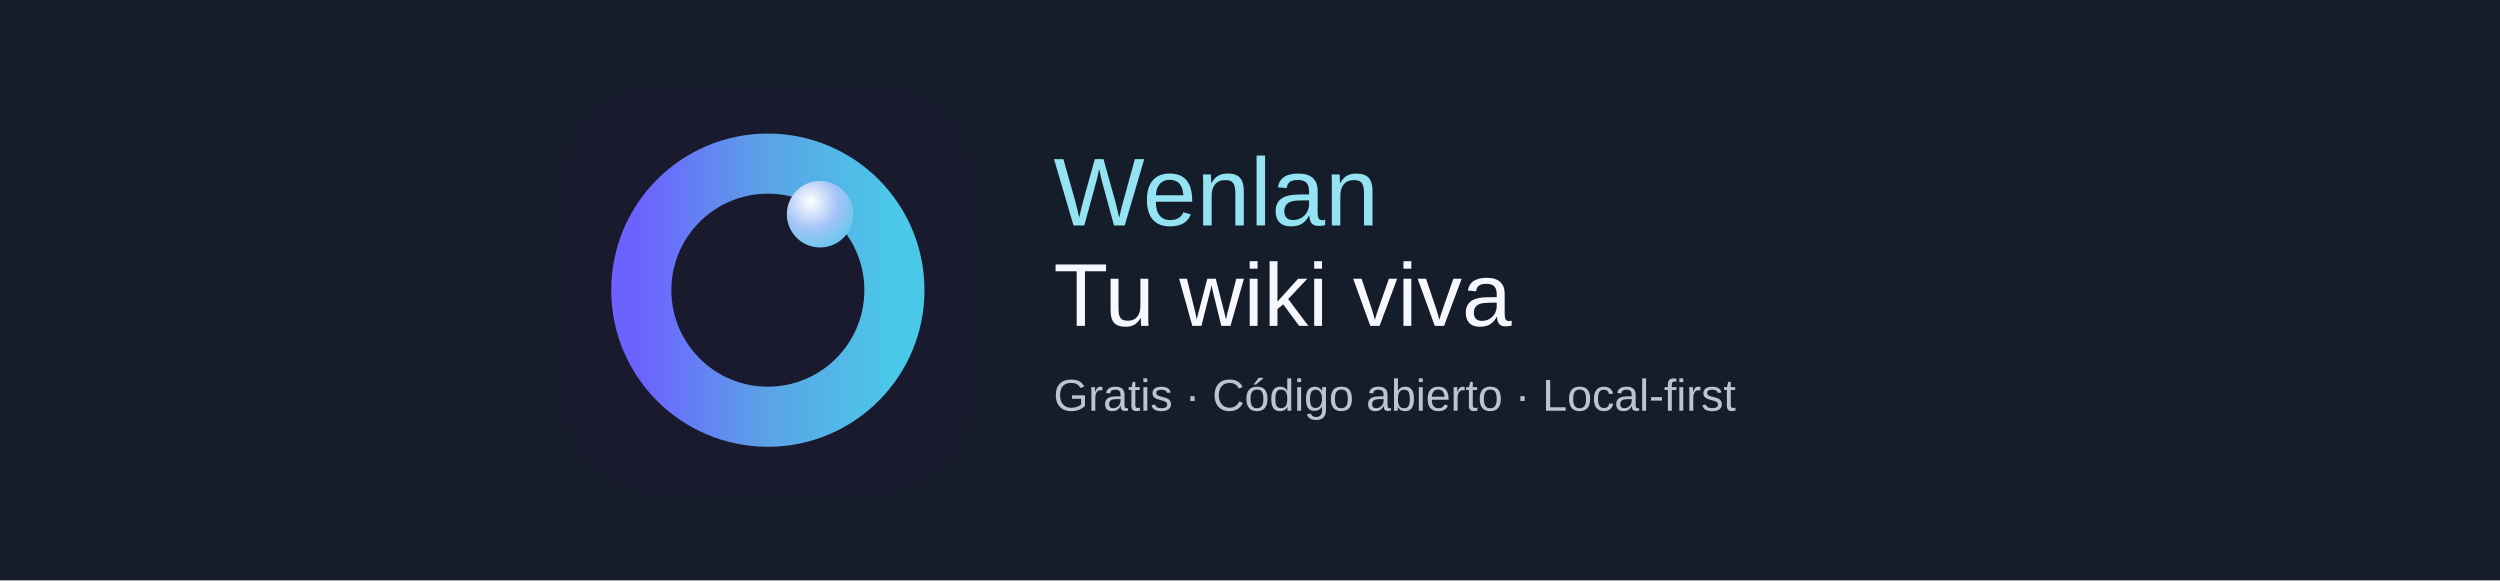
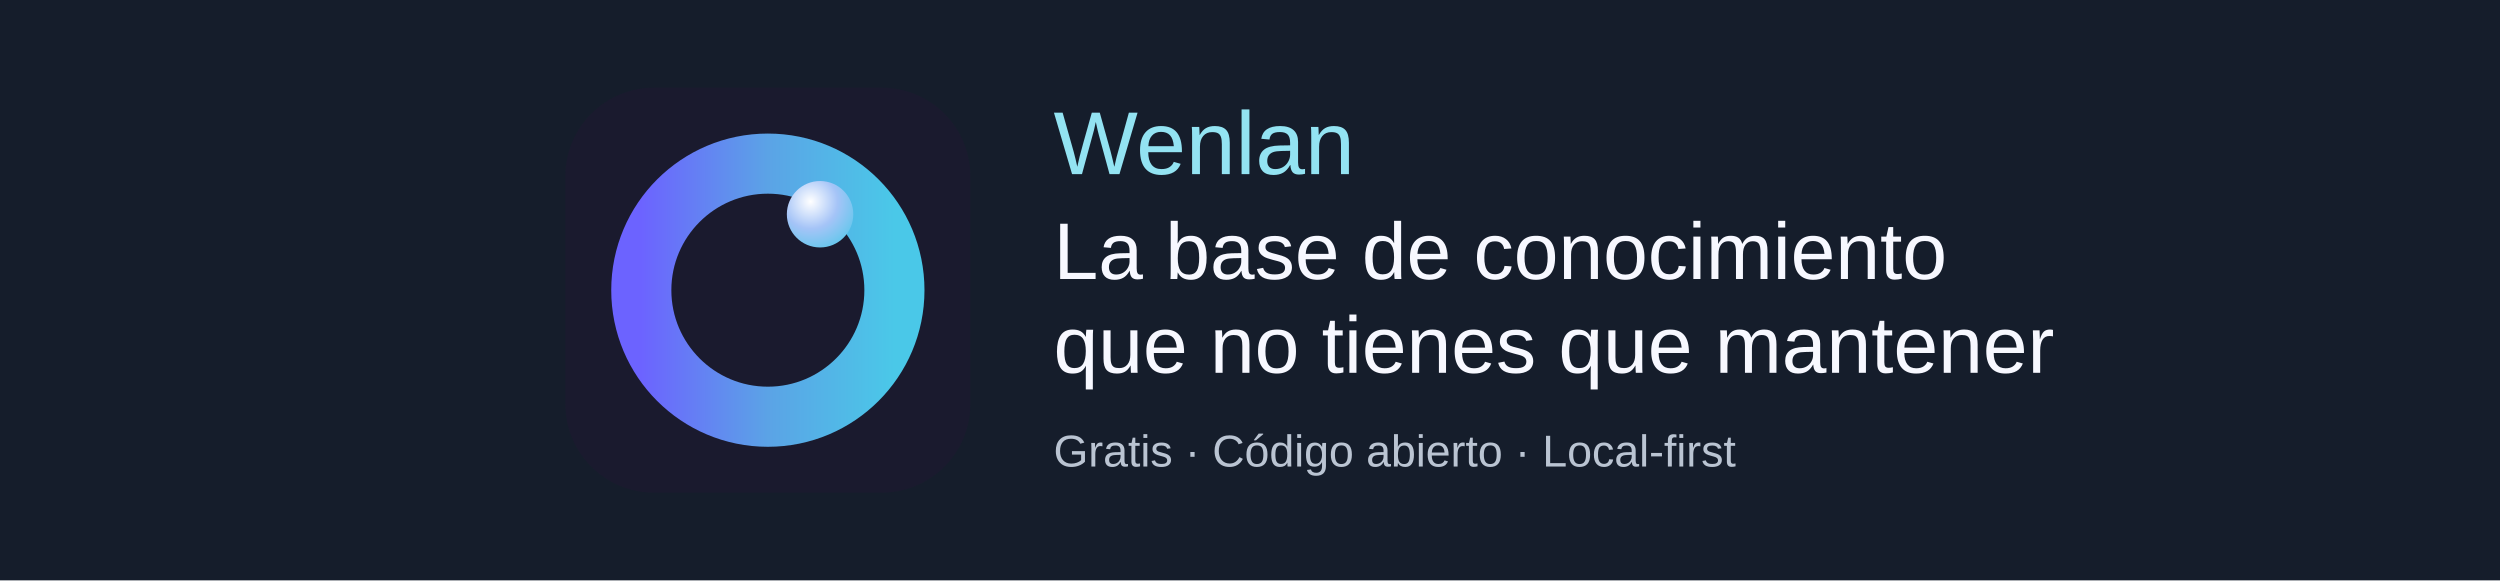
<svg xmlns="http://www.w3.org/2000/svg" width="1120" height="260" viewBox="0 0 1120 260" fill="none" role="img" aria-labelledby="title desc">
  <rect width="1120" height="260" fill="#151D2B" />
  <g transform="translate(172 -45)">
    <g transform="translate(81.28 84.28) scale(0.354375)">
      <rect width="512" height="512" rx="112" fill="#1A1A2E" />
      <circle cx="256" cy="256" r="160" fill="none" stroke="url(#banner-es-ES-desktop-ring)" stroke-width="76" />
      <circle cx="322" cy="160" r="42" fill="url(#banner-es-ES-desktop-orb)" />
    </g>
-     <text x="300" y="146" fill="#93E3F2" font-size="43.2" font-weight="500" text-anchor="start">
+     <text x="300" y="123" fill="#93E3F2" font-size="40" font-weight="500" text-anchor="start">
      <tspan font-family="-apple-system, BlinkMacSystemFont, &quot;SF Pro Display&quot;, &quot;Helvetica Neue&quot;, Arial, sans-serif">Wenlan</tspan>
    </text>
-     <text x="300" y="191" fill="#F7F8FF" font-family="-apple-system, BlinkMacSystemFont, &quot;SF Pro Display&quot;, &quot;Helvetica Neue&quot;, Arial, sans-serif" font-size="40" font-weight="500" text-anchor="start">Tu wiki viva</text>
-     <text x="300" y="229" fill="#BAC4D2" font-family="-apple-system, BlinkMacSystemFont, &quot;SF Pro Display&quot;, &quot;Helvetica Neue&quot;, Arial, sans-serif" font-size="20" font-weight="400" text-anchor="start">Gratis · Código abierto · Local-first</text>
+     <text x="300" y="170" fill="#F7F8FF" font-family="-apple-system, BlinkMacSystemFont, &quot;SF Pro Display&quot;, &quot;Helvetica Neue&quot;, Arial, sans-serif" font-size="36" font-weight="500" text-anchor="start">La base de conocimiento</text>
+     <text x="300" y="212" fill="#F7F8FF" font-family="-apple-system, BlinkMacSystemFont, &quot;SF Pro Display&quot;, &quot;Helvetica Neue&quot;, Arial, sans-serif" font-size="36" font-weight="500" text-anchor="start">que no tienes que mantener</text>
+     <text x="300" y="254" fill="#BAC4D2" font-family="-apple-system, BlinkMacSystemFont, &quot;SF Pro Display&quot;, &quot;Helvetica Neue&quot;, Arial, sans-serif" font-size="20" font-weight="400" text-anchor="start">Gratis · Código abierto · Local-first</text>
  </g>
  <defs>
    <linearGradient id="banner-es-ES-desktop-ring" x1="96" y1="256" x2="416" y2="256" gradientUnits="userSpaceOnUse">
      <stop stop-color="#6C63FF" />
      <stop offset="0.5" stop-color="#5BA3E6" />
      <stop offset="1" stop-color="#4AC8E8" />
    </linearGradient>
    <radialGradient id="banner-es-ES-desktop-orb" cx="0" cy="0" r="1" gradientUnits="userSpaceOnUse" gradientTransform="translate(310 144) rotate(52.125) scale(76.0263)">
      <stop stop-color="#FFFFFF" />
      <stop offset="0.45" stop-color="#A5C4F7" />
      <stop offset="1" stop-color="#4AC8E8" />
    </radialGradient>
  </defs>
</svg>
